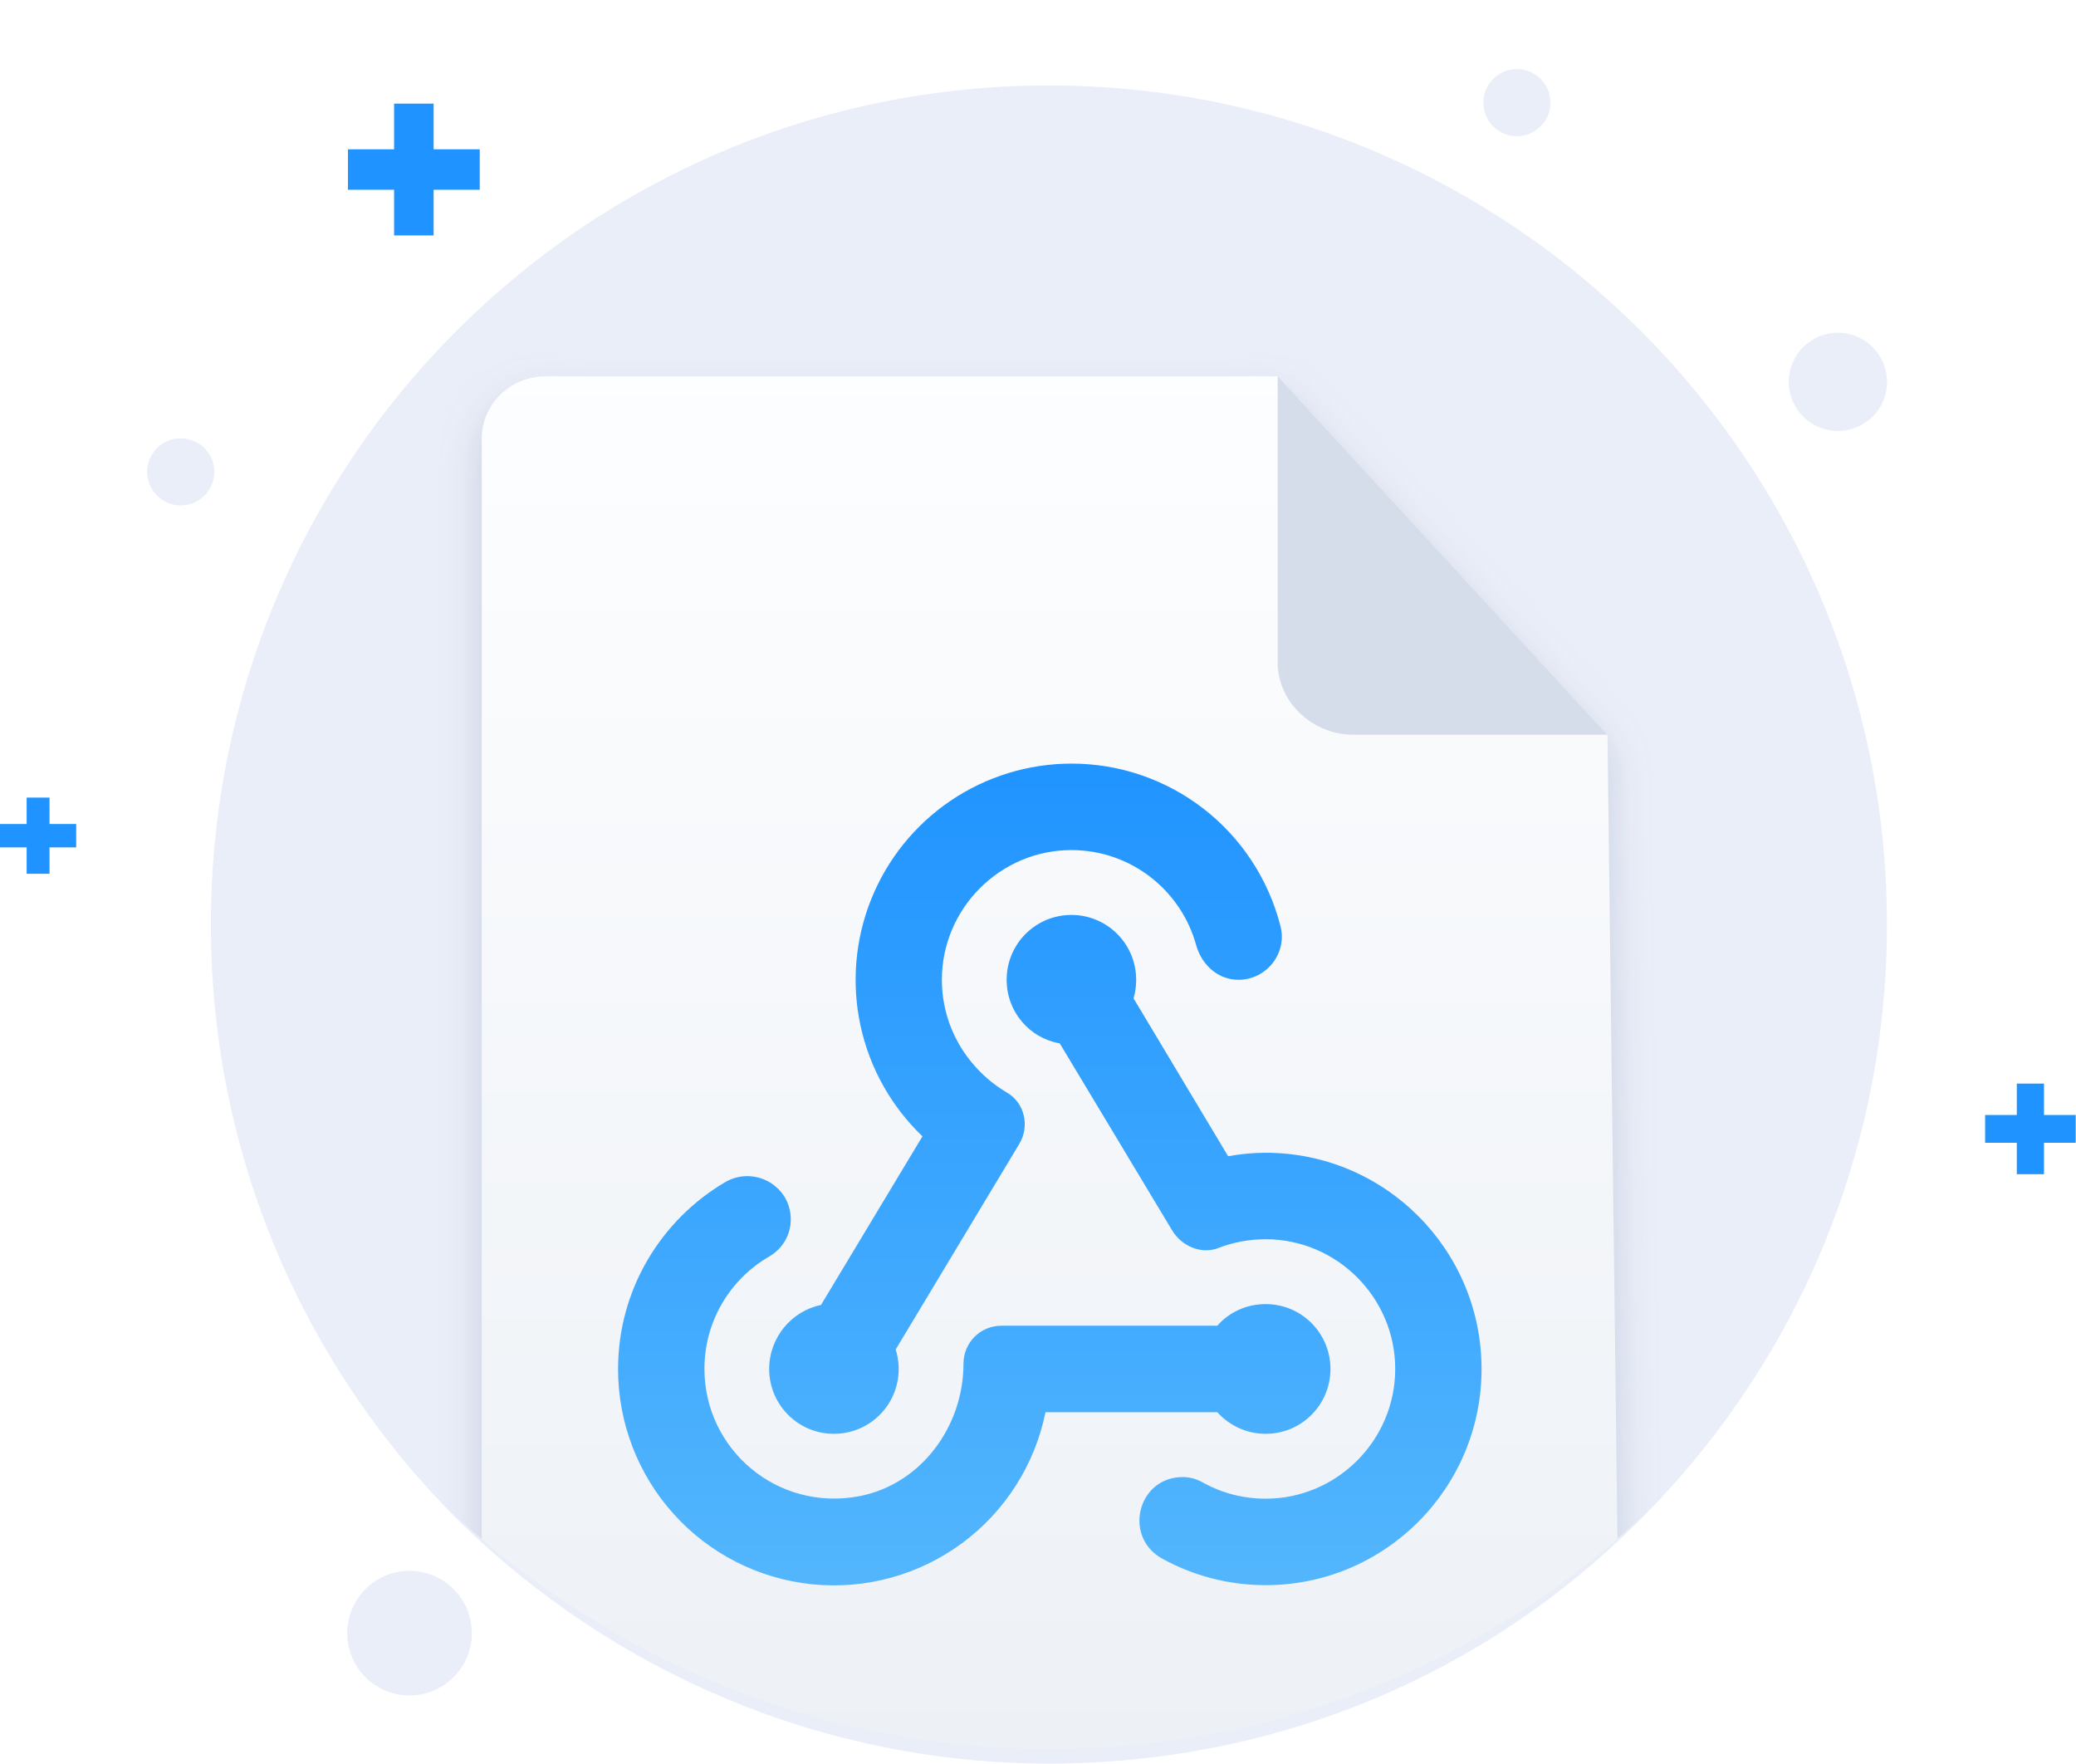
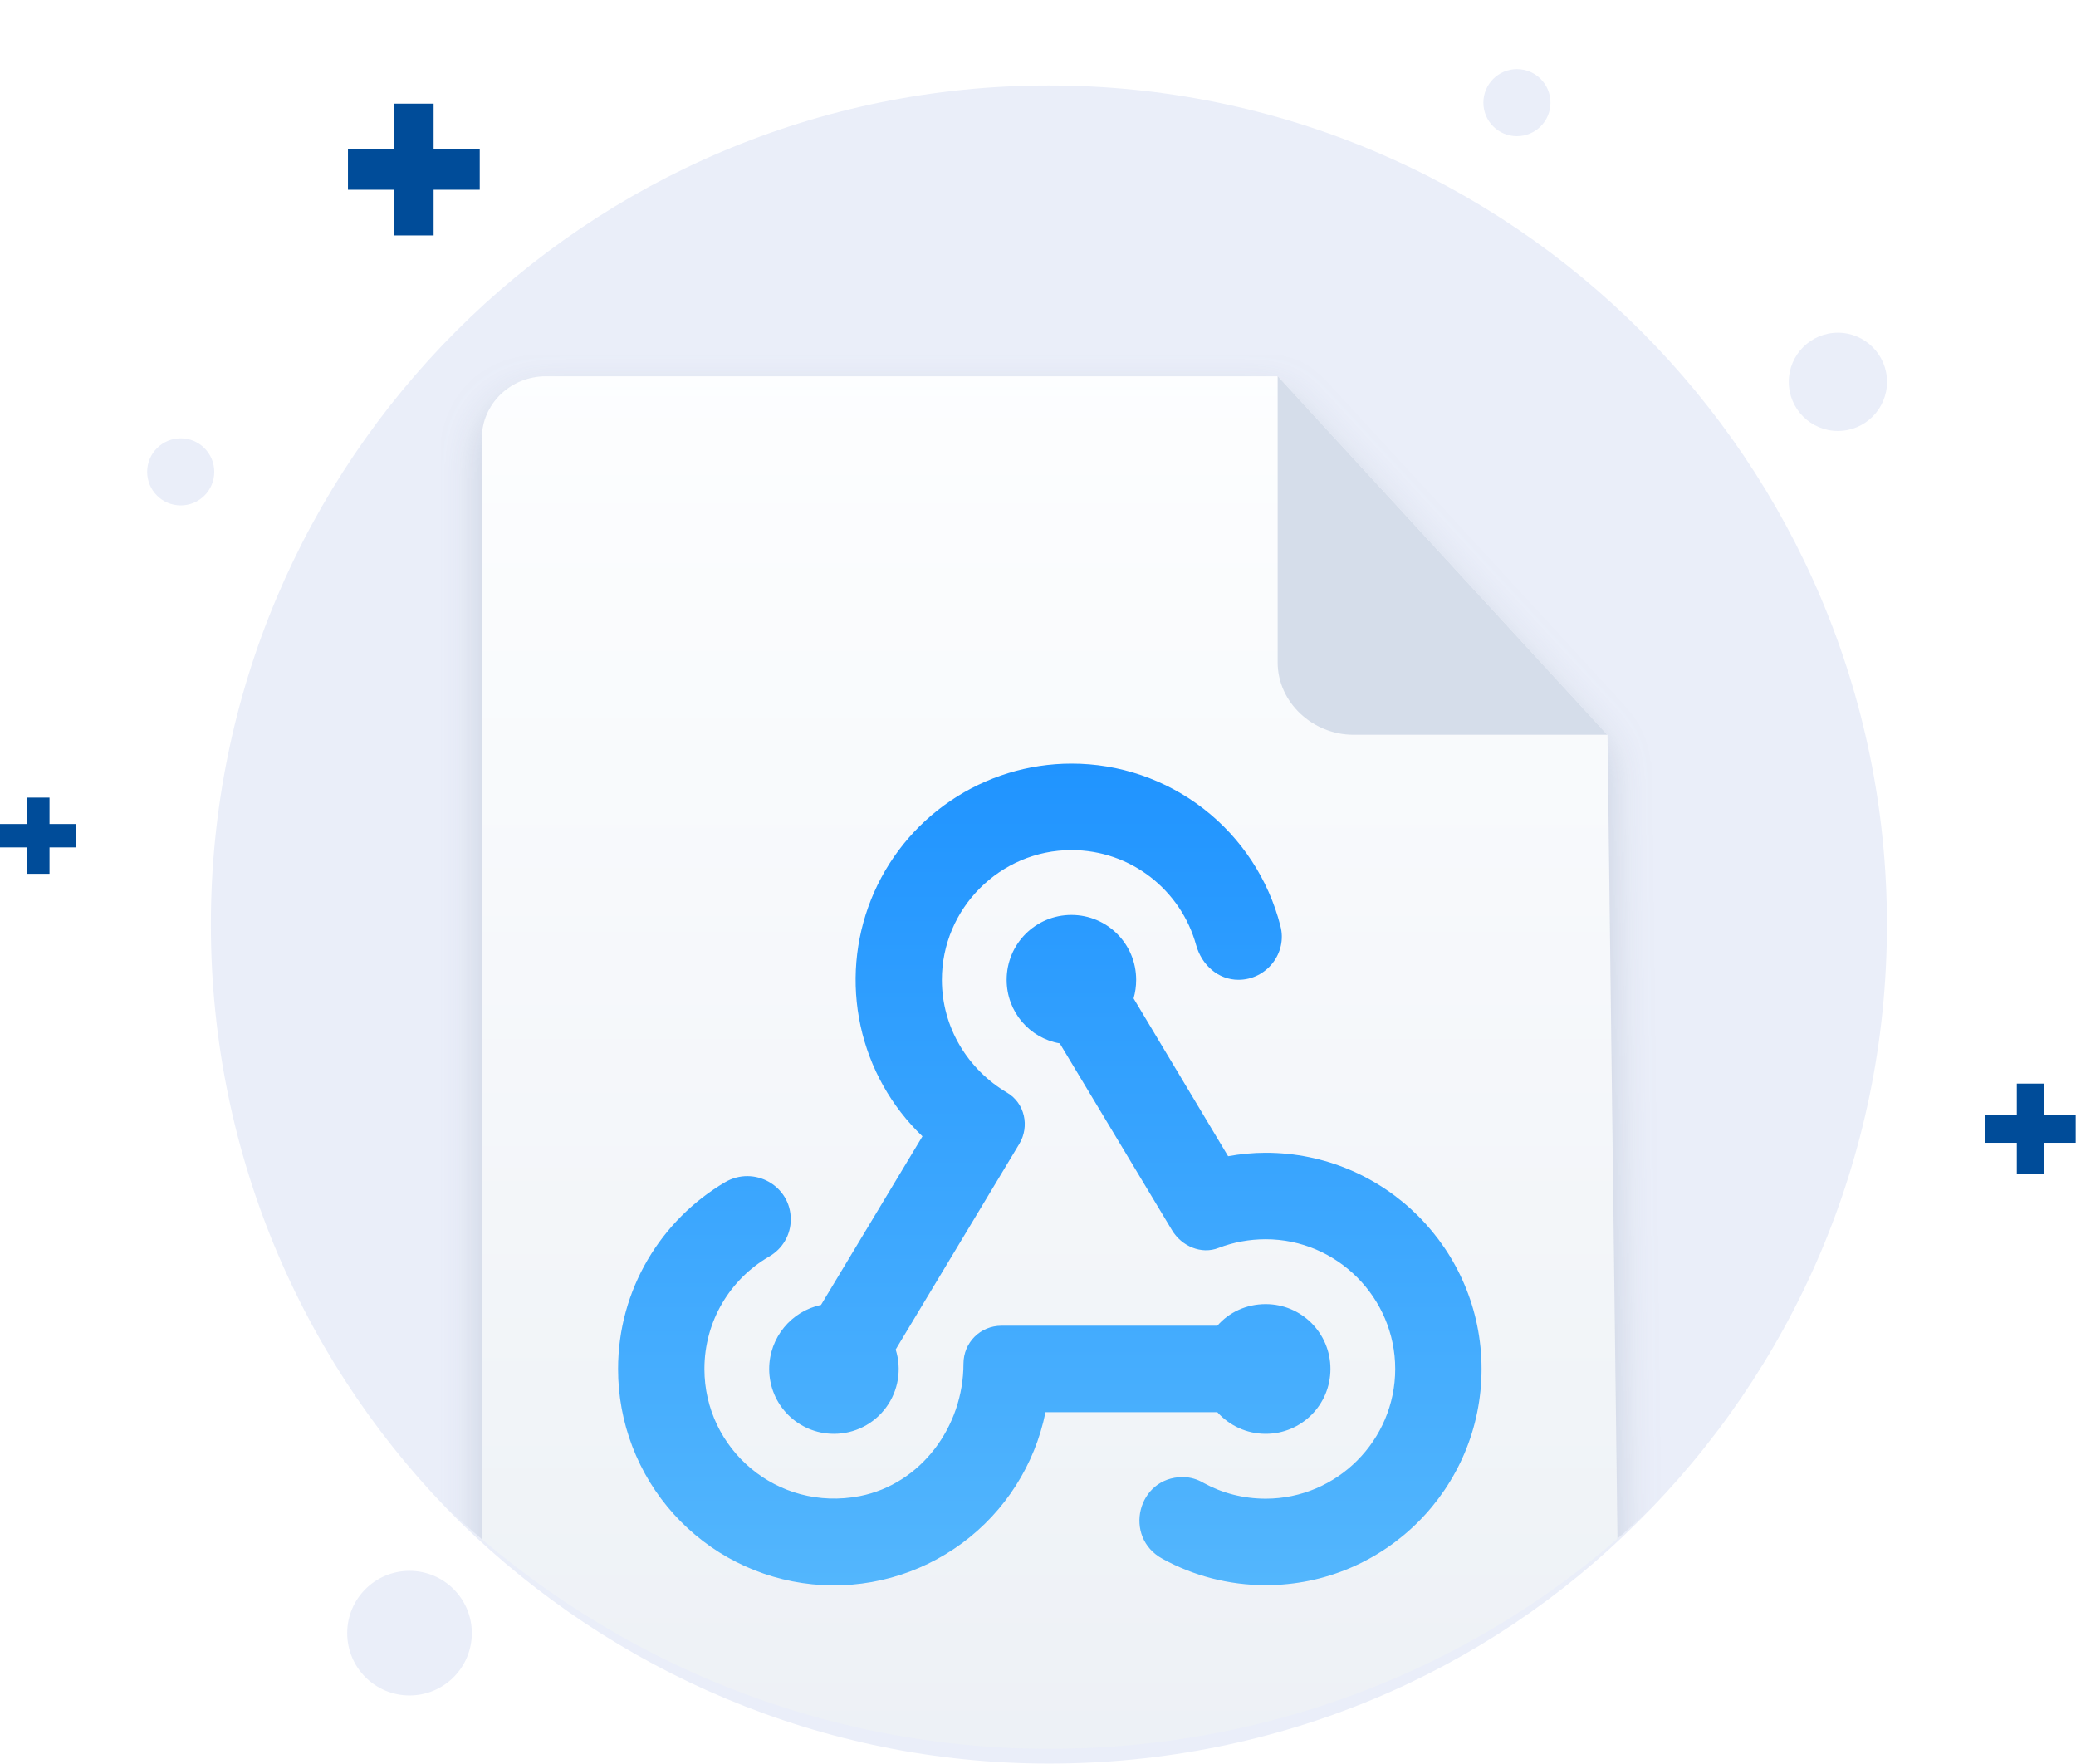
<svg xmlns="http://www.w3.org/2000/svg" width="1142" height="970" viewBox="0 0 1142 970" fill="none">
-   <path d="M1141.84 613.27H1124.39V596H1109.44V613.27H1092V628.566H1109.44V645.836H1124.39V628.566H1141.84V613.27Z" fill="#1F93FF" />
-   <path d="M263.905 82.12H238.534V57H216.787V82.12H191.416V104.369H216.787V129.489H238.534V104.369H263.905V82.12Z" fill="#1F93FF" />
-   <path d="M41.908 453.222H27.24V438.7H14.668V453.222H0V466.085H14.668V480.607H27.24V466.085H41.908V453.222Z" fill="#1F93FF" />
+   <path d="M1141.84 613.27H1124.39V596H1109.44V613.27H1092V628.566H1109.44V645.836H1124.39V628.566H1141.84V613.27Z" fill="#004c99" />
+   <path d="M263.905 82.12H238.534V57H216.787V82.12H191.416V104.369H216.787V129.489H238.534V104.369H263.905V82.12Z" fill="#004c99" />
+   <path d="M41.908 453.222H27.24V438.7H14.668V453.222H0V466.085H14.668V480.607H27.24V466.085H41.908V453.222Z" fill="#004c99" />
  <path d="M1011.02 237.048C1025.95 237.048 1038.05 224.949 1038.05 210.024C1038.05 195.099 1025.95 183 1011.02 183C996.099 183 984 195.099 984 210.024C984 224.949 996.099 237.048 1011.02 237.048Z" fill="#EAEEF9" />
  <path d="M834.455 74.911C844.648 74.911 852.911 66.648 852.911 56.455C852.911 46.263 844.648 38 834.455 38C824.263 38 816 46.263 816 56.455C816 66.648 824.263 74.911 834.455 74.911Z" fill="#EAEEF9" />
  <path d="M99.412 277.995C109.605 277.995 117.868 269.732 117.868 259.54C117.868 249.347 109.605 241.084 99.412 241.084C89.22 241.084 80.957 249.347 80.957 259.54C80.957 269.732 89.22 277.995 99.412 277.995Z" fill="#EAEEF9" />
  <path d="M225.274 932.548C244.203 932.548 259.548 917.203 259.548 898.274C259.548 879.345 244.203 864 225.274 864C206.345 864 191 879.345 191 898.274C191 917.203 206.345 932.548 225.274 932.548Z" fill="#EAEEF9" />
  <path d="M1038 508.5C1038 637.502 985.262 753.785 900.7 837.364C817.957 920.035 703.389 970 577 970C451.521 970 336.953 919.126 253.3 837.364C168.738 753.785 116 637.502 116 508.5C116 253.221 322.404 47 577 47C831.596 47 1038 254.13 1038 508.5Z" fill="#EAEEF9" />
  <mask id="mask0_422_14" style="mask-type:alpha" maskUnits="userSpaceOnUse" x="97" y="0" width="960" height="962">
    <path d="M1057 480.947C1057 615.385 1002.09 736.568 914.041 823.669C827.888 909.823 708.598 961.894 577 961.894C446.349 961.894 327.059 908.876 239.959 823.669C151.911 736.568 97 615.385 97 480.947C97 214.911 311.911 0 577 0C842.089 0 1057 215.858 1057 480.947Z" fill="#EAEEF9" />
  </mask>
  <g mask="url(#mask0_422_14)">
    <g filter="url(#filter0_d_422_14)">
      <path d="M884.279 404.235L891.357 973.972C891.357 993.435 875.432 1008.48 855.969 1008.48H300.387C280.924 1008.48 265 992.551 265 973.972V241.453C265 221.99 280.924 206.951 300.387 206.951H702.919L884.279 404.235Z" fill="url(#paint0_linear_422_14)" />
    </g>
    <path d="M702.837 206.844V364.318C702.837 386.435 722.3 404.129 744.418 404.129H884.198" fill="#D5DDEA" />
    <path d="M340 752.964C340 709.203 363.75 670.912 398.9 650.221C414.813 640.946 435 652.124 435 670.675C435 679.237 430.488 686.847 423.125 691.128C401.75 703.495 387.5 726.565 387.5 752.964C387.5 796.963 427.4 831.687 473 822.887C506.725 816.228 530 784.596 530 750.11C530 738.457 539.263 729.181 550.9 729.181H669.65C676.063 721.808 685.563 717.29 696.25 717.29C715.963 717.29 731.875 733.224 731.875 752.964C731.875 772.704 715.963 788.639 696.25 788.639C685.8 788.639 676.3 784.12 669.65 776.748H575.125C569.265 805.648 552.89 831.336 529.18 848.827C505.47 866.317 476.116 874.361 446.816 871.398C417.516 868.434 390.361 854.674 370.623 832.789C350.884 810.903 339.97 782.454 340 752.964V752.964ZM681.288 538.916C696.725 538.916 708.363 524.17 704.325 509.187C697.782 483.646 682.93 461.014 662.115 444.864C641.3 428.714 615.707 419.966 589.375 420C565.653 420.019 542.479 427.15 522.839 440.474C503.199 453.798 487.993 472.705 479.178 494.759C470.363 516.814 468.344 541.007 473.381 564.221C478.417 587.435 490.279 608.607 507.438 625.011L451.625 717.765C435.475 721.095 423.125 735.603 423.125 752.964C423.125 772.704 439.038 788.639 458.75 788.639C464.345 788.646 469.863 787.331 474.856 784.802C479.848 782.272 484.174 778.599 487.483 774.081C490.792 769.562 492.99 764.326 493.898 758.798C494.807 753.269 494.401 747.604 492.713 742.262L560.638 629.292C566.575 619.541 563.725 606.698 553.988 600.99C532.613 588.385 518.125 565.315 518.125 538.916C518.125 499.674 550.188 467.566 589.375 467.566C622.15 467.566 649.7 489.685 658.013 519.889C661.1 530.83 670.125 538.916 681.288 538.916V538.916ZM696.25 681.615C687.225 681.615 678.438 683.28 670.363 686.372C660.863 690.177 649.938 685.42 644.713 676.62L582.963 573.877C566.338 571.023 553.75 556.515 553.75 538.916C553.75 519.176 569.663 503.241 589.375 503.241C609.088 503.241 625 519.176 625 538.916C625 542.483 624.525 545.813 623.575 549.143L675.588 635.951C682.238 634.762 689.125 634.049 696.25 634.049C761.8 634.049 815 687.323 815 752.964C815 818.606 761.8 871.88 696.25 871.88C675.825 871.88 656.35 866.648 639.488 857.372C617.638 845.481 625.713 812.422 650.65 812.422C654.688 812.422 658.725 813.611 662.288 815.752C672.263 821.222 683.9 824.314 696.25 824.314C735.438 824.314 767.5 792.207 767.5 752.964C767.5 713.722 735.438 681.615 696.25 681.615V681.615Z" fill="url(#paint1_linear_422_14)" />
  </g>
  <defs>
    <filter id="filter0_d_422_14" x="243" y="195.951" width="670.356" height="845.524" filterUnits="userSpaceOnUse" color-interpolation-filters="sRGB">
      <feFlood flood-opacity="0" result="BackgroundImageFix" />
      <feColorMatrix in="SourceAlpha" type="matrix" values="0 0 0 0 0 0 0 0 0 0 0 0 0 0 0 0 0 0 127 0" result="hardAlpha" />
      <feOffset dy="11" />
      <feGaussianBlur stdDeviation="11" />
      <feColorMatrix type="matrix" values="0 0 0 0 0.398 0 0 0 0 0.477 0 0 0 0 0.575 0 0 0 0.27 0" />
      <feBlend mode="normal" in2="BackgroundImageFix" result="effect1_dropShadow_422_14" />
      <feBlend mode="normal" in="SourceGraphic" in2="effect1_dropShadow_422_14" result="shape" />
    </filter>
    <linearGradient id="paint0_linear_422_14" x1="577.974" y1="188.411" x2="577.974" y2="1017.12" gradientUnits="userSpaceOnUse">
      <stop stop-color="#FDFEFF" />
      <stop offset="0.996" stop-color="#ECF0F5" />
    </linearGradient>
    <linearGradient id="paint1_linear_422_14" x1="577.5" y1="420" x2="577.5" y2="872" gradientUnits="userSpaceOnUse">
      <stop stop-color="#2094FF" />
      <stop offset="1" stop-color="#53B6FD" />
    </linearGradient>
  </defs>
</svg>
